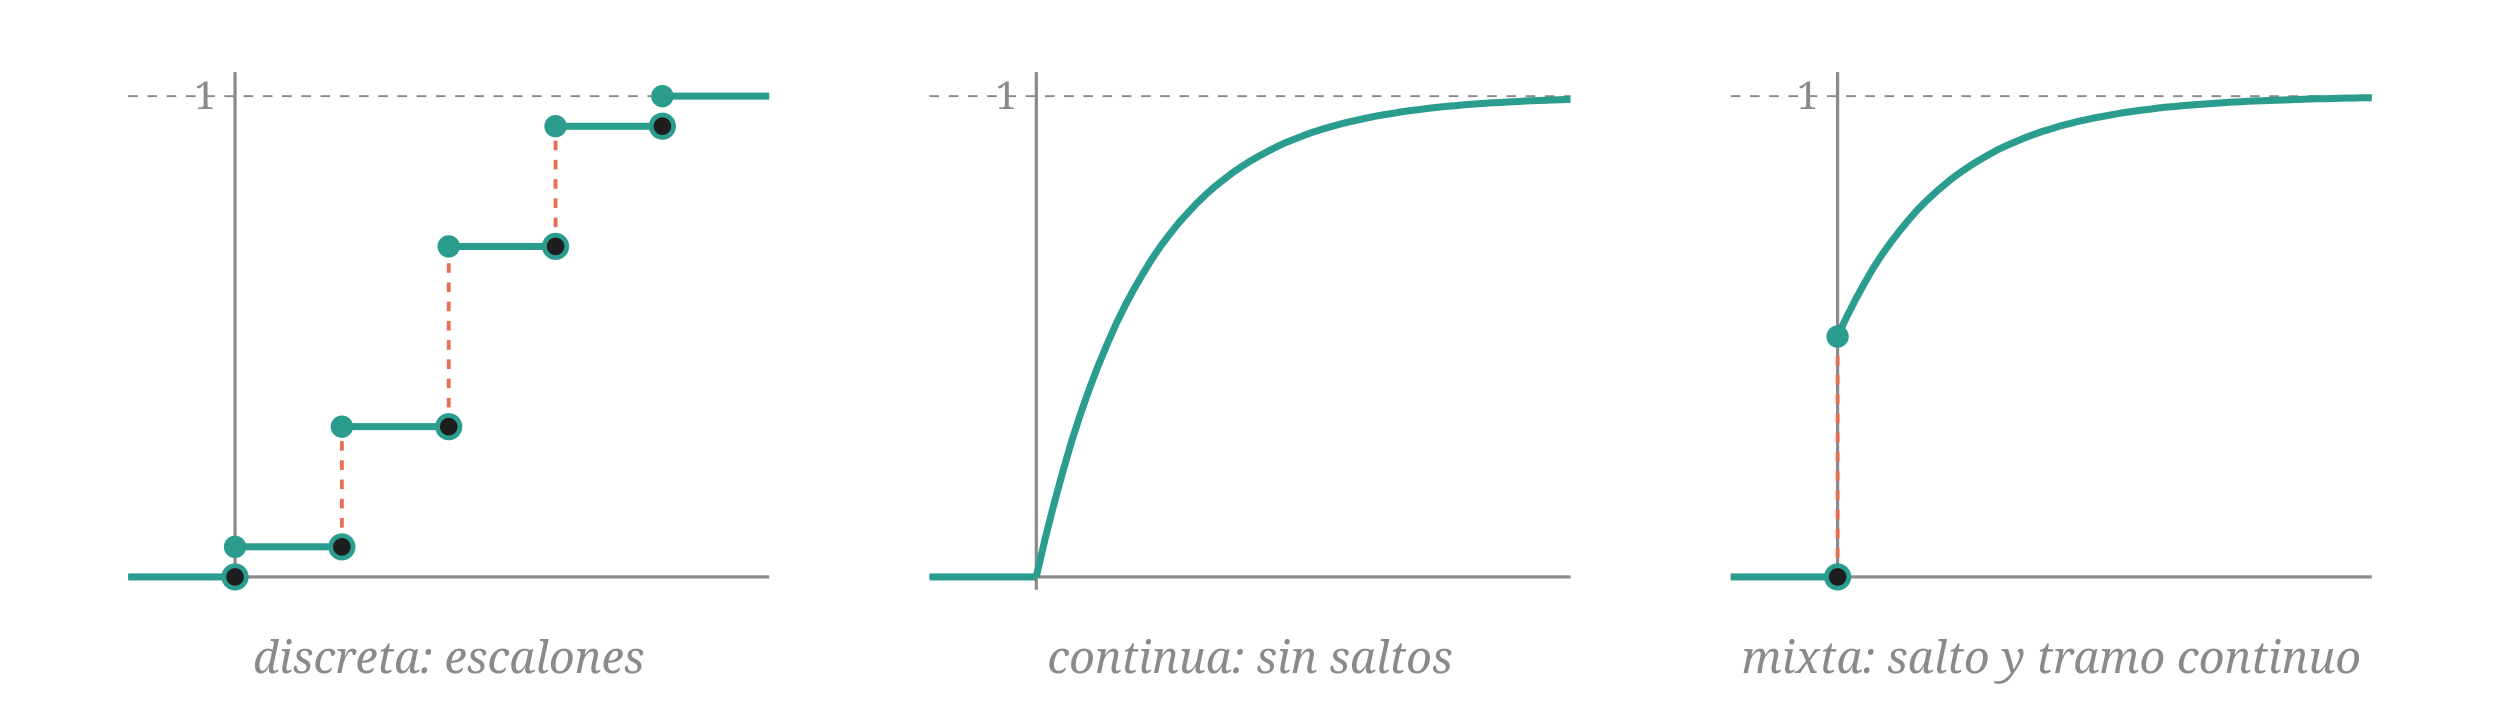
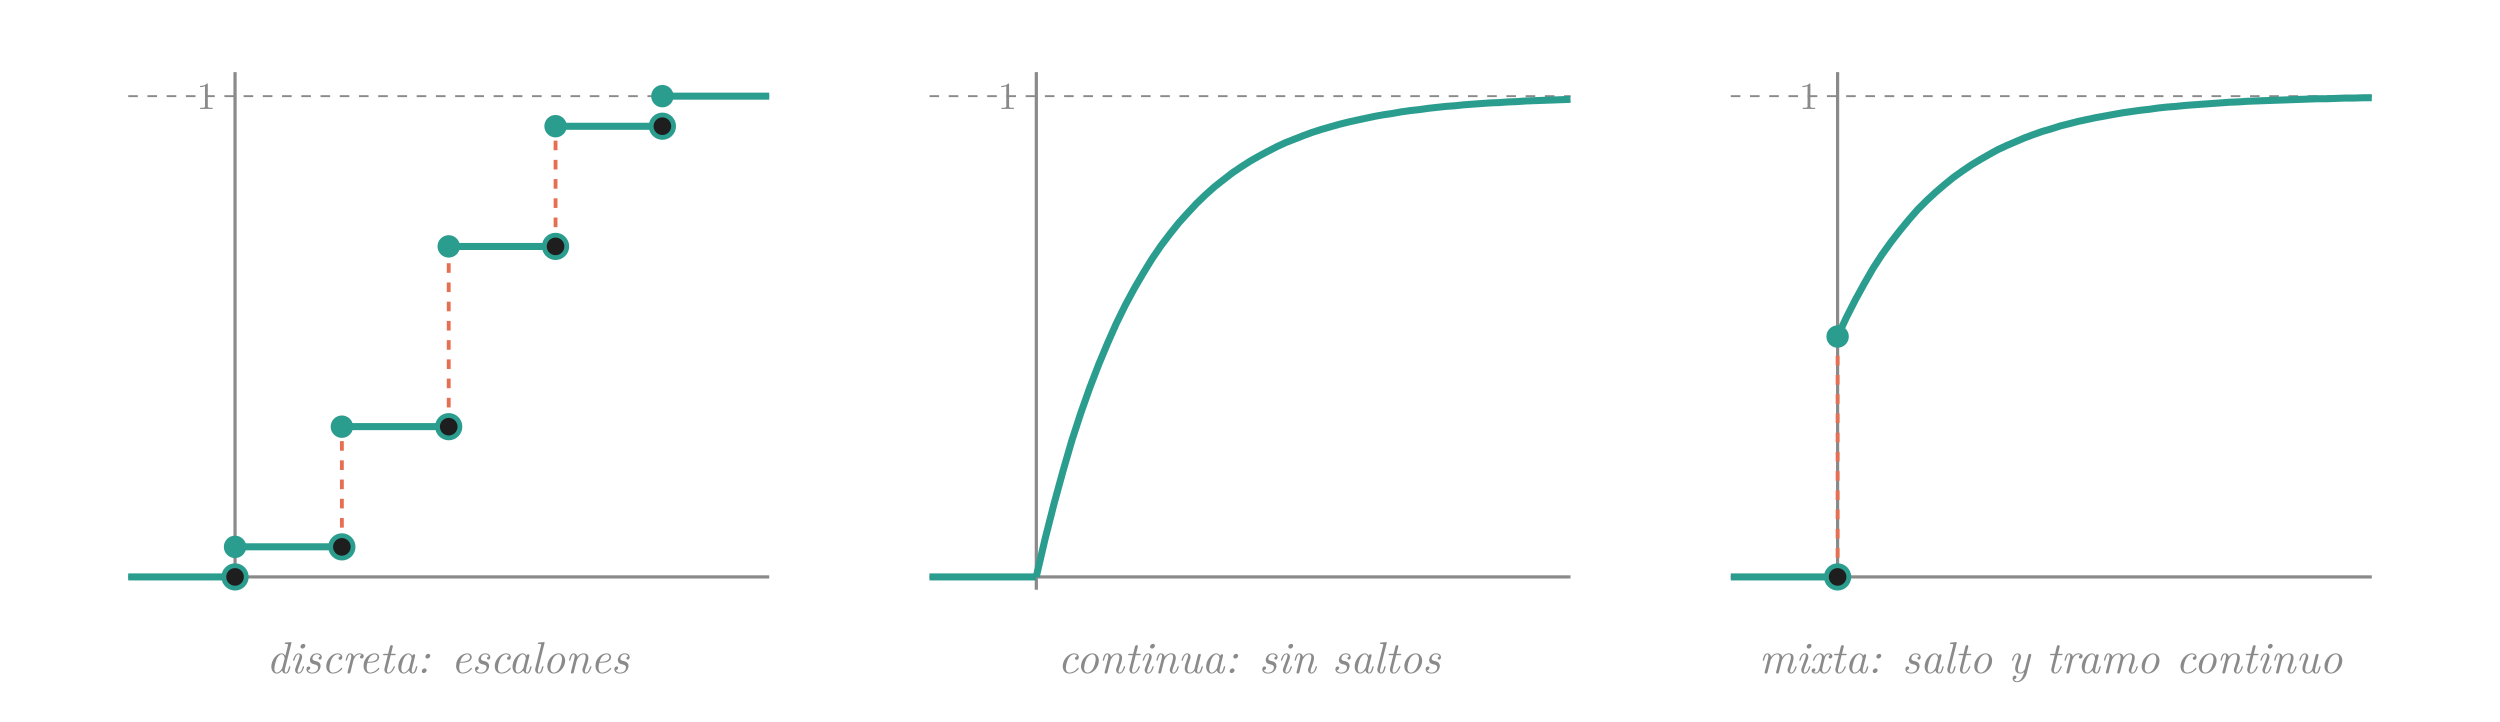
<svg xmlns="http://www.w3.org/2000/svg" viewBox="0 0 780 225" width="100%" style="max-width:780px;font-family:serif">
  <line x1="40" y1="180" x2="240" y2="180" style="stroke:#8a8a8a;stroke-width:1" />
  <line x1="73.333" y1="184" x2="73.333" y2="22.5" style="stroke:#8a8a8a;stroke-width:1" />
  <line x1="40" y1="30" x2="240" y2="30" style="stroke:#8a8a8a;stroke-width:0.6;stroke-dasharray:3 3" />
-   <text x="67.3" y="34.0" text-anchor="end" font-size="12" style="fill:#8a8a8a">1</text>
-   <text x="140.0" y="210.0" text-anchor="middle" font-size="14" font-style="italic" style="fill:#8a8a8a">discreta: escalones</text>
+   <g transform="translate(67.3,34.0) scale(1.200) translate(67.02,65.73)" style="fill:#8a8a8a">
+     <defs>
+       <path id="q0" d="M4.174 0V-.309H3.856C2.959-.309 2.929-.418 2.929-.787V-6.376C2.929-6.615 2.929-6.635 2.7-6.635C2.082-5.998 1.205-5.998 .887-5.998V-5.689C1.086-5.689 1.674-5.689 2.192-5.948V-.787C2.192-.428 2.162-.309 1.265-.309H.946V0C1.295-.03 2.162-.03 2.56-.03S3.826-.03 4.174 0Z" />
+     </defs>
+     <use x="-72" y="-65.726" href="#q0" />
+   </g>
+   <g transform="translate(140.0,210.0) scale(1.400) translate(31.39,65.14)" style="fill:#8a8a8a">
+     <defs>
+       <path id="q1" d="M2.212-.628C2.212-.847 2.052-1.056 1.773-1.056C1.455-1.056 1.126-.757 1.126-.428C1.126-.169 1.305 0 1.564 0C1.903 0 2.212-.329 2.212-.628ZM3.019-3.866C3.019-4.095 2.859-4.294 2.58-4.294C2.242-4.294 1.933-3.975 1.933-3.666C1.933-3.437 2.092-3.238 2.371-3.238C2.71-3.238 3.019-3.557 3.019-3.866Z" />
+       <path id="q2" d="M5.23-1.425C5.23-1.524 5.151-1.524 5.081-1.524C4.961-1.524 4.951-1.514 4.892-1.295C4.752-.737 4.563-.11 4.224-.11C3.965-.11 3.965-.379 3.965-.518C3.965-.588 3.965-.747 4.035-1.026L4.712-3.736C4.752-3.875 4.752-3.895 4.752-3.945C4.752-4.154 4.583-4.204 4.483-4.204C4.164-4.204 4.095-3.866 4.085-3.816C3.895-4.244 3.577-4.403 3.258-4.403C2.152-4.403 .976-2.889 .976-1.435C.976-.588 1.435 .11 2.182 .11C2.54 .11 2.979-.1 3.377-.588C3.487-.1 3.856 .11 4.204 .11C4.573 .11 4.782-.139 4.932-.448C5.111-.827 5.23-1.425 5.23-1.425ZM3.447-1.235C3.367-.917 2.75-.11 2.202-.11C1.733-.11 1.654-.697 1.654-.996C1.654-1.494 1.963-2.66 2.142-3.078C2.391-3.686 2.849-4.184 3.258-4.184C3.696-4.184 3.945-3.666 3.945-3.248C3.945-3.248 3.935-3.178 3.915-3.118L3.447-1.235Z" />
+       <path id="q3" d="M4.663-1.036C4.663-1.086 4.583-1.196 4.503-1.196C4.463-1.196 4.453-1.186 4.374-1.086C3.636-.149 2.75-.11 2.58-.11C2.042-.11 1.793-.558 1.793-1.136C1.793-1.664 2.062-2.71 2.321-3.188C2.68-3.836 3.178-4.184 3.626-4.184C3.736-4.184 4.184-4.164 4.334-3.756C3.836-3.696 3.836-3.268 3.836-3.268C3.836-3.108 3.945-2.949 4.174-2.949C4.443-2.949 4.682-3.168 4.682-3.547C4.682-4.035 4.254-4.403 3.616-4.403C2.381-4.403 1.096-2.989 1.096-1.534C1.096-.548 1.684 .11 2.56 .11C3.836 .11 4.663-.887 4.663-1.036Z" />
+       <path id="q4" d="M5.33-1.425C5.33-1.524 5.25-1.524 5.181-1.524C5.061-1.524 5.051-1.514 4.991-1.295C4.852-.737 4.663-.11 4.324-.11C4.065-.11 4.065-.379 4.065-.518C4.065-.588 4.065-.737 4.125-.976L5.549-6.665C5.559-6.695 5.579-6.795 5.579-6.795C5.579-6.884 5.519-6.914 5.44-6.914C5.41-6.914 5.31-6.904 5.28-6.894L4.294-6.814C4.174-6.804 4.065-6.795 4.065-6.605C4.065-6.496 4.164-6.496 4.304-6.496C4.782-6.496 4.802-6.426 4.802-6.326C4.802-6.296 4.772-6.157 4.772-6.157L4.194-3.826C4.045-4.134 3.776-4.403 3.357-4.403C2.252-4.403 1.076-2.889 1.076-1.435C1.076-.588 1.534 .11 2.281 .11C2.64 .11 3.078-.1 3.477-.588C3.587-.1 3.955 .11 4.304 .11C4.672 .11 4.882-.139 5.031-.448C5.21-.827 5.33-1.425 5.33-1.425ZM3.537-1.215C3.457-.907 2.849-.11 2.301-.11C1.833-.11 1.753-.697 1.753-.996C1.753-1.494 2.062-2.66 2.242-3.078C2.491-3.686 2.949-4.184 3.357-4.184C3.437-4.184 3.666-4.174 3.846-3.895C3.945-3.736 4.045-3.447 4.045-3.258C4.045-3.228 4.035-3.188 4.015-3.128L3.537-1.215Z" />
+       <path id="q5" d="M4.663-1.036C4.663-1.086 4.583-1.196 4.503-1.196C4.463-1.196 4.453-1.186 4.374-1.086C3.636-.149 2.75-.11 2.58-.11C1.933-.11 1.823-.817 1.823-1.205C1.823-1.584 1.923-2.032 1.993-2.301H2.381C2.68-2.301 3.347-2.331 3.826-2.521C4.613-2.839 4.613-3.487 4.613-3.557C4.613-4.015 4.244-4.403 3.606-4.403C2.56-4.403 1.136-3.397 1.136-1.634C1.136-.737 1.614 .11 2.56 .11C3.836 .11 4.663-.887 4.663-1.036ZM4.234-3.577C4.234-2.521 2.59-2.521 2.262-2.521H2.052C2.481-4.154 3.507-4.184 3.606-4.184C4.005-4.184 4.234-3.915 4.234-3.577Z" />
+       <path id="q6" d="M3.298-1.425C3.298-1.524 3.218-1.524 3.148-1.524C3.019-1.524 3.019-1.504 2.979-1.355C2.899-1.066 2.63-.11 2.052-.11C1.973-.11 1.833-.12 1.833-.389C1.833-.648 1.963-.976 2.092-1.345L2.73-3.049C2.829-3.337 2.849-3.417 2.849-3.606C2.849-4.154 2.471-4.403 2.102-4.403C1.166-4.403 .827-2.919 .827-2.869C.827-2.77 .927-2.77 .976-2.77C1.106-2.77 1.116-2.79 1.156-2.929C1.245-3.258 1.504-4.184 2.082-4.184C2.192-4.184 2.301-4.134 2.301-3.905C2.301-3.666 2.192-3.377 2.122-3.188L1.823-2.361L1.455-1.375C1.315-.996 1.275-.887 1.275-.687C1.275-.299 1.514 .11 2.032 .11C2.969 .11 3.298-1.385 3.298-1.425ZM3.567-6.087C3.567-6.296 3.417-6.516 3.118-6.516C2.8-6.516 2.481-6.207 2.481-5.888C2.481-5.669 2.64-5.46 2.929-5.46C3.248-5.46 3.567-5.768 3.567-6.087Z" />
+       <path id="q7" d="M2.79-1.425C2.79-1.524 2.71-1.524 2.64-1.524C2.59-1.524 2.531-1.524 2.501-1.474L2.431-1.225C2.262-.528 2.072-.11 1.793-.11C1.534-.11 1.534-.379 1.534-.518C1.534-.588 1.534-.737 1.594-.976L3.019-6.665C3.029-6.695 3.049-6.795 3.049-6.795C3.049-6.884 2.989-6.914 2.909-6.914C2.879-6.914 2.78-6.904 2.75-6.894L1.763-6.814C1.644-6.804 1.534-6.795 1.534-6.605C1.534-6.496 1.634-6.496 1.773-6.496C2.252-6.496 2.271-6.426 2.271-6.326C2.271-6.296 2.242-6.157 2.242-6.157L.996-1.176C.986-1.136 .936-.936 .936-.787C.936-.259 1.295 .11 1.773 .11C2.152 .11 2.351-.159 2.481-.408C2.65-.757 2.79-1.395 2.79-1.425Z" />
+       <path id="q8" d="M5.838-1.425C5.838-1.524 5.758-1.524 5.689-1.524C5.559-1.524 5.559-1.504 5.519-1.355C5.44-1.086 5.171-.11 4.593-.11C4.384-.11 4.374-.259 4.374-.399C4.374-.648 4.473-.907 4.553-1.146C4.752-1.674 5.161-2.79 5.161-3.367C5.161-4.184 4.613-4.403 4.125-4.403C3.308-4.403 2.829-3.806 2.7-3.616C2.63-4.105 2.291-4.403 1.863-4.403C1.504-4.403 1.305-4.174 1.146-3.875C.956-3.477 .827-2.869 .827-2.869C.827-2.77 .927-2.77 .976-2.77C1.106-2.77 1.116-2.78 1.166-2.999C1.345-3.696 1.534-4.184 1.843-4.184C2.102-4.184 2.102-3.895 2.102-3.786C2.102-3.626 2.072-3.437 2.032-3.278L1.285-.289C1.265-.229 1.255-.179 1.255-.149C1.255-.04 1.335 .11 1.534 .11C1.654 .11 1.823 .04 1.893-.149L2.291-1.743C2.341-1.963 2.401-2.172 2.451-2.391C2.58-2.899 2.58-2.909 2.75-3.198C2.889-3.437 3.337-4.184 4.095-4.184C4.533-4.184 4.553-3.736 4.553-3.527C4.553-2.909 4.115-1.724 3.975-1.325C3.846-.986 3.816-.897 3.816-.687C3.816-.249 4.095 .11 4.573 .11C5.499 .11 5.838-1.375 5.838-1.425Z" />
+       <path id="q9" d="M5.071-2.77C5.071-3.716 4.483-4.403 3.616-4.403C2.381-4.403 1.096-2.989 1.096-1.534C1.096-.508 1.724 .11 2.55 .11C3.786 .11 5.071-1.305 5.071-2.77ZM4.374-3.158C4.374-2.73 4.154-1.704 3.836-1.106C3.547-.558 3.039-.11 2.55-.11C2.162-.11 1.793-.418 1.793-1.136C1.793-1.634 2.052-2.74 2.371-3.278C2.74-3.885 3.218-4.184 3.606-4.184C4.095-4.184 4.374-3.746 4.374-3.158Z" />
+       <path id="q10" d="M4.872-3.776C4.872-4.294 4.224-4.403 3.895-4.403C3.208-4.403 2.849-3.905 2.69-3.686C2.58-4.214 2.192-4.403 1.863-4.403C1.504-4.403 1.305-4.174 1.146-3.875C.956-3.477 .827-2.869 .827-2.869C.827-2.77 .927-2.77 .976-2.77C1.106-2.77 1.116-2.78 1.166-2.999C1.345-3.696 1.534-4.184 1.843-4.184C2.102-4.184 2.102-3.895 2.102-3.786C2.102-3.626 2.072-3.437 2.032-3.278L1.285-.289C1.265-.229 1.255-.179 1.255-.149C1.255-.04 1.335 .11 1.534 .11C1.833 .11 1.903-.179 1.923-.259L2.57-2.869C2.58-2.899 3.029-4.184 3.885-4.184C3.935-4.184 4.214-4.184 4.413-4.045C4.065-3.935 4.035-3.616 4.035-3.567C4.035-3.437 4.125-3.248 4.384-3.248C4.563-3.248 4.872-3.387 4.872-3.776Z" />
+       <path id="q11" d="M3.915-1.564C3.915-2.431 3.138-2.61 2.73-2.7C2.451-2.76 2.092-2.839 2.092-3.268C2.092-3.507 2.301-4.184 3.098-4.184C3.367-4.184 3.736-4.085 3.846-3.696C3.527-3.656 3.447-3.387 3.447-3.288C3.447-3.178 3.507-3.009 3.746-3.009C3.915-3.009 4.174-3.128 4.174-3.557C4.174-4.015 3.766-4.403 3.108-4.403C1.943-4.403 1.534-3.447 1.534-2.929C1.534-2.162 2.182-2.022 2.461-1.963C2.899-1.863 3.347-1.763 3.347-1.225C3.347-.907 3.078-.11 2.052-.11C1.833-.11 1.255-.159 1.096-.667C1.604-.717 1.604-1.156 1.604-1.156C1.604-1.345 1.474-1.474 1.265-1.474C1.036-1.474 .757-1.305 .757-.857C.757-.249 1.335 .11 2.042 .11C3.537 .11 3.915-1.106 3.915-1.564Z" />
+       <path id="q12" d="M3.547-1.425C3.547-1.524 3.467-1.524 3.397-1.524C3.278-1.524 3.278-1.514 3.198-1.335C3.019-.857 2.62-.11 2.052-.11C1.783-.11 1.783-.359 1.783-.518C1.783-.588 1.783-.747 1.853-1.026L2.59-3.985H3.437C3.606-3.985 3.716-3.985 3.716-4.174C3.716-4.294 3.626-4.294 3.467-4.294H2.67L3.039-5.768C3.078-5.908 3.078-5.928 3.078-5.978C3.078-6.187 2.909-6.237 2.809-6.237C2.56-6.237 2.461-6.027 2.421-5.878L2.032-4.294H1.186C1.016-4.294 .907-4.294 .907-4.105C.907-3.985 .996-3.985 1.156-3.985H1.953L1.235-1.126C1.225-1.086 1.186-.927 1.186-.787C1.186-.289 1.514 .11 2.032 .11C3.039 .11 3.547-1.375 3.547-1.425Z" />
+     </defs>
+     <use x="-72" y="-65.137" href="#q4" />
+     <use x="-66.908" y="-65.137" href="#q6" />
+     <use x="-63.853" y="-65.137" href="#q11" />
+     <use x="-59.779" y="-65.137" href="#q3" />
+     <use x="-55.196" y="-65.137" href="#q10" />
+     <use x="-51.505" y="-65.137" href="#q5" />
+     <use x="-46.922" y="-65.137" href="#q12" />
+     <use x="-43.612" y="-65.137" href="#q2" />
+     <use x="-38.52" y="-65.137" href="#q1" />
+     <use x="-30.882" y="-65.137" href="#q5" />
+     <use x="-26.299" y="-65.137" href="#q11" />
+     <use x="-22.226" y="-65.137" href="#q3" />
+     <use x="-18.152" y="-65.137" href="#q2" />
+     <use x="-13.06" y="-65.137" href="#q7" />
+     <use x="-10.514" y="-65.137" href="#q9" />
+     <use x="-5.422" y="-65.137" href="#q8" />
+     <use x=".179" y="-65.137" href="#q5" />
+     <use x="4.762" y="-65.137" href="#q11" />
+   </g>
  <polyline points="40.0,180.0 40.6,180.0 41.1,180.0 41.7,180.0 42.2,180.0 42.8,180.0 43.3,180.0 43.9,180.0 44.4,180.0 45.0,180.0 45.6,180.0 46.1,180.0 46.7,180.0 47.2,180.0 47.8,180.0 48.3,180.0 48.9,180.0 49.4,180.0 50.0,180.0 50.6,180.0 51.1,180.0 51.7,180.0 52.2,180.0 52.8,180.0 53.3,180.0 53.9,180.0 54.4,180.0 55.0,180.0 55.6,180.0 56.1,180.0 56.7,180.0 57.2,180.0 57.8,180.0 58.3,180.0 58.9,180.0 59.4,180.0 60.0,180.0 60.6,180.0 61.1,180.0 61.7,180.0 62.2,180.0 62.8,180.0 63.3,180.0 63.9,180.0 64.4,180.0 65.0,180.0 65.6,180.0 66.1,180.0 66.7,180.0 67.2,180.0 67.8,180.0 68.3,180.0 68.9,180.0 69.4,180.0 70.0,180.0 70.6,180.0 71.1,180.0 71.7,180.0 72.2,180.0 72.8,180.0 73.3,180.0" style="fill:none;stroke:#2a9d8f;stroke-width:2.2" />
  <polyline points="73.3,170.6 73.9,170.6 74.4,170.6 75.0,170.6 75.6,170.6 76.1,170.6 76.7,170.6 77.2,170.6 77.8,170.6 78.3,170.6 78.9,170.6 79.4,170.6 80.0,170.6 80.6,170.6 81.1,170.6 81.7,170.6 82.2,170.6 82.8,170.6 83.3,170.6 83.9,170.6 84.4,170.6 85.0,170.6 85.6,170.6 86.1,170.6 86.7,170.6 87.2,170.6 87.8,170.6 88.3,170.6 88.9,170.6 89.4,170.6 90.0,170.6 90.6,170.6 91.1,170.6 91.7,170.6 92.2,170.6 92.8,170.6 93.3,170.6 93.9,170.6 94.4,170.6 95.0,170.6 95.6,170.6 96.1,170.6 96.7,170.6 97.2,170.6 97.8,170.6 98.3,170.6 98.9,170.6 99.4,170.6 100.0,170.6 100.6,170.6 101.1,170.6 101.7,170.6 102.2,170.6 102.8,170.6 103.3,170.6 103.9,170.6 104.4,170.6 105.0,170.6 105.6,170.6 106.1,170.6 106.7,170.6" style="fill:none;stroke:#2a9d8f;stroke-width:2.2" />
  <polyline points="106.7,133.1 107.2,133.1 107.8,133.1 108.3,133.1 108.9,133.1 109.4,133.1 110.0,133.1 110.6,133.1 111.1,133.1 111.7,133.1 112.2,133.1 112.8,133.1 113.3,133.1 113.9,133.1 114.4,133.1 115.0,133.1 115.6,133.1 116.1,133.1 116.7,133.1 117.2,133.1 117.8,133.1 118.3,133.1 118.9,133.1 119.4,133.1 120.0,133.1 120.6,133.1 121.1,133.1 121.7,133.1 122.2,133.1 122.8,133.1 123.3,133.1 123.9,133.1 124.4,133.1 125.0,133.1 125.6,133.1 126.1,133.1 126.7,133.1 127.2,133.1 127.8,133.1 128.3,133.1 128.9,133.1 129.4,133.1 130.0,133.1 130.6,133.1 131.1,133.1 131.7,133.1 132.2,133.1 132.8,133.1 133.3,133.1 133.9,133.1 134.4,133.1 135.0,133.1 135.6,133.1 136.1,133.1 136.7,133.1 137.2,133.1 137.8,133.1 138.3,133.1 138.9,133.1 139.4,133.1 140.0,133.1" style="fill:none;stroke:#2a9d8f;stroke-width:2.2" />
  <polyline points="140.0,76.9 140.6,76.9 141.1,76.9 141.7,76.9 142.2,76.9 142.8,76.9 143.3,76.9 143.9,76.9 144.4,76.9 145.0,76.9 145.6,76.9 146.1,76.9 146.7,76.9 147.2,76.9 147.8,76.9 148.3,76.9 148.9,76.9 149.4,76.9 150.0,76.9 150.6,76.9 151.1,76.9 151.7,76.9 152.2,76.9 152.8,76.9 153.3,76.9 153.9,76.9 154.4,76.9 155.0,76.9 155.6,76.9 156.1,76.9 156.7,76.9 157.2,76.9 157.8,76.9 158.3,76.9 158.9,76.9 159.4,76.9 160.0,76.9 160.6,76.9 161.1,76.9 161.7,76.9 162.2,76.9 162.8,76.9 163.3,76.9 163.9,76.9 164.4,76.9 165.0,76.9 165.6,76.9 166.1,76.9 166.7,76.9 167.2,76.9 167.8,76.9 168.3,76.9 168.9,76.9 169.4,76.9 170.0,76.9 170.6,76.9 171.1,76.9 171.7,76.9 172.2,76.9 172.8,76.9 173.3,76.9" style="fill:none;stroke:#2a9d8f;stroke-width:2.2" />
  <polyline points="173.3,39.4 173.9,39.4 174.4,39.4 175.0,39.4 175.6,39.4 176.1,39.4 176.7,39.4 177.2,39.4 177.8,39.4 178.3,39.4 178.9,39.4 179.4,39.4 180.0,39.4 180.6,39.4 181.1,39.4 181.7,39.4 182.2,39.4 182.8,39.4 183.3,39.4 183.9,39.4 184.4,39.4 185.0,39.4 185.6,39.4 186.1,39.4 186.7,39.4 187.2,39.4 187.8,39.4 188.3,39.4 188.9,39.4 189.4,39.4 190.0,39.4 190.6,39.4 191.1,39.4 191.7,39.4 192.2,39.4 192.8,39.4 193.3,39.4 193.9,39.4 194.4,39.4 195.0,39.4 195.6,39.4 196.1,39.4 196.7,39.4 197.2,39.4 197.8,39.4 198.3,39.4 198.9,39.4 199.4,39.4 200.0,39.4 200.6,39.4 201.1,39.4 201.7,39.4 202.2,39.4 202.8,39.4 203.3,39.4 203.9,39.4 204.4,39.4 205.0,39.4 205.6,39.4 206.1,39.4 206.7,39.4" style="fill:none;stroke:#2a9d8f;stroke-width:2.2" />
  <polyline points="206.7,30.0 207.2,30.0 207.8,30.0 208.3,30.0 208.9,30.0 209.4,30.0 210.0,30.0 210.6,30.0 211.1,30.0 211.7,30.0 212.2,30.0 212.8,30.0 213.3,30.0 213.9,30.0 214.4,30.0 215.0,30.0 215.6,30.0 216.1,30.0 216.7,30.0 217.2,30.0 217.8,30.0 218.3,30.0 218.9,30.0 219.4,30.0 220.0,30.0 220.6,30.0 221.1,30.0 221.7,30.0 222.2,30.0 222.8,30.0 223.3,30.0 223.9,30.0 224.4,30.0 225.0,30.0 225.6,30.0 226.1,30.0 226.7,30.0 227.2,30.0 227.8,30.0 228.3,30.0 228.9,30.0 229.4,30.0 230.0,30.0 230.6,30.0 231.1,30.0 231.7,30.0 232.2,30.0 232.8,30.0 233.3,30.0 233.9,30.0 234.4,30.0 235.0,30.0 235.6,30.0 236.1,30.0 236.7,30.0 237.2,30.0 237.8,30.0 238.3,30.0 238.9,30.0 239.4,30.0 240.0,30.0" style="fill:none;stroke:#2a9d8f;stroke-width:2.2" />
  <line x1="73.333" y1="180" x2="73.333" y2="170.625" style="stroke:#e76f51;stroke-width:1.2;stroke-dasharray:3 3" />
  <circle cx="73.333" cy="180" r="3.5" style="fill:#1e1e1e;stroke:#2a9d8f;stroke-width:1.5" />
  <circle cx="73.333" cy="170.625" r="3.5" style="fill:#2a9d8f" />
  <line x1="106.667" y1="170.625" x2="106.667" y2="133.125" style="stroke:#e76f51;stroke-width:1.2;stroke-dasharray:3 3" />
  <circle cx="106.667" cy="170.625" r="3.5" style="fill:#1e1e1e;stroke:#2a9d8f;stroke-width:1.5" />
  <circle cx="106.667" cy="133.125" r="3.5" style="fill:#2a9d8f" />
  <line x1="140.0" y1="133.125" x2="140.0" y2="76.875" style="stroke:#e76f51;stroke-width:1.2;stroke-dasharray:3 3" />
  <circle cx="140.0" cy="133.125" r="3.5" style="fill:#1e1e1e;stroke:#2a9d8f;stroke-width:1.5" />
  <circle cx="140.0" cy="76.875" r="3.5" style="fill:#2a9d8f" />
  <line x1="173.333" y1="76.875" x2="173.333" y2="39.375" style="stroke:#e76f51;stroke-width:1.2;stroke-dasharray:3 3" />
  <circle cx="173.333" cy="76.875" r="3.5" style="fill:#1e1e1e;stroke:#2a9d8f;stroke-width:1.5" />
  <circle cx="173.333" cy="39.375" r="3.5" style="fill:#2a9d8f" />
  <line x1="206.667" y1="39.375" x2="206.667" y2="30" style="stroke:#e76f51;stroke-width:1.2;stroke-dasharray:3 3" />
  <circle cx="206.667" cy="39.375" r="3.5" style="fill:#1e1e1e;stroke:#2a9d8f;stroke-width:1.5" />
  <circle cx="206.667" cy="30" r="3.5" style="fill:#2a9d8f" />
  <line x1="290" y1="180" x2="490" y2="180" style="stroke:#8a8a8a;stroke-width:1" />
  <line x1="323.333" y1="184" x2="323.333" y2="22.5" style="stroke:#8a8a8a;stroke-width:1" />
  <line x1="290" y1="30" x2="490" y2="30" style="stroke:#8a8a8a;stroke-width:0.6;stroke-dasharray:3 3" />
-   <text x="317.3" y="34.0" text-anchor="end" font-size="12" style="fill:#8a8a8a">1</text>
-   <text x="390.0" y="210.0" text-anchor="middle" font-size="14" font-style="italic" style="fill:#8a8a8a">continua: sin saltos</text>
+   <g transform="translate(317.3,34.0) scale(1.200) translate(67.02,65.73)" style="fill:#8a8a8a">
+     <use x="-72" y="-65.726" href="#q0" />
+   </g>
+   <g transform="translate(390.0,210.0) scale(1.400) translate(29.17,65.14)" style="fill:#8a8a8a">
+     <defs>
+       <path id="q13" d="M5.589-1.425C5.589-1.524 5.509-1.524 5.44-1.524C5.32-1.524 5.31-1.514 5.25-1.295C5.111-.737 4.922-.11 4.583-.11C4.324-.11 4.324-.379 4.324-.518C4.324-.588 4.324-.747 4.394-1.026L5.111-3.895C5.131-3.955 5.141-4.005 5.141-4.035C5.141-4.144 5.061-4.294 4.862-4.294C4.563-4.294 4.493-4.005 4.473-3.925L3.746-1.016C3.696-.837 3.696-.817 3.606-.687C3.417-.408 3.128-.11 2.69-.11C2.242-.11 2.152-.548 2.152-.877C2.152-1.484 2.481-2.381 2.73-3.059C2.809-3.268 2.859-3.407 2.859-3.597C2.859-4.095 2.531-4.403 2.102-4.403C1.176-4.403 .827-2.929 .827-2.869C.827-2.77 .927-2.77 .976-2.77C1.106-2.77 1.116-2.79 1.156-2.929C1.235-3.238 1.504-4.184 2.082-4.184C2.192-4.184 2.301-4.154 2.301-3.895C2.301-3.656 2.202-3.387 2.062-2.999C1.803-2.301 1.544-1.564 1.544-1.046C1.544-.179 2.122 .11 2.66 .11C3.188 .11 3.527-.189 3.766-.488C3.945 .05 4.374 .11 4.563 .11C4.932 .11 5.141-.139 5.29-.448C5.469-.827 5.589-1.425 5.589-1.425Z" />
+     </defs>
+     <use x="-72" y="-65.137" href="#q3" />
+     <use x="-67.926" y="-65.137" href="#q9" />
+     <use x="-62.834" y="-65.137" href="#q8" />
+     <use x="-57.234" y="-65.137" href="#q12" />
+     <use x="-53.924" y="-65.137" href="#q6" />
+     <use x="-50.868" y="-65.137" href="#q8" />
+     <use x="-45.267" y="-65.137" href="#q13" />
+     <use x="-39.921" y="-65.137" href="#q2" />
+     <use x="-34.829" y="-65.137" href="#q1" />
+     <use x="-27.191" y="-65.137" href="#q11" />
+     <use x="-23.117" y="-65.137" href="#q6" />
+     <use x="-20.062" y="-65.137" href="#q8" />
+     <use x="-10.897" y="-65.137" href="#q11" />
+     <use x="-6.823" y="-65.137" href="#q2" />
+     <use x="-1.731" y="-65.137" href="#q7" />
+     <use x=".815" y="-65.137" href="#q12" />
+     <use x="4.125" y="-65.137" href="#q9" />
+     <use x="9.217" y="-65.137" href="#q11" />
+   </g>
  <polyline points="290.0,180.0 290.6,180.0 291.1,180.0 291.7,180.0 292.2,180.0 292.8,180.0 293.3,180.0 293.9,180.0 294.4,180.0 295.0,180.0 295.6,180.0 296.1,180.0 296.7,180.0 297.2,180.0 297.8,180.0 298.3,180.0 298.9,180.0 299.4,180.0 300.0,180.0 300.6,180.0 301.1,180.0 301.7,180.0 302.2,180.0 302.8,180.0 303.3,180.0 303.9,180.0 304.4,180.0 305.0,180.0 305.6,180.0 306.1,180.0 306.7,180.0 307.2,180.0 307.8,180.0 308.3,180.0 308.9,180.0 309.4,180.0 310.0,180.0 310.6,180.0 311.1,180.0 311.7,180.0 312.2,180.0 312.8,180.0 313.3,180.0 313.9,180.0 314.4,180.0 315.0,180.0 315.6,180.0 316.1,180.0 316.7,180.0 317.2,180.0 317.8,180.0 318.3,180.0 318.9,180.0 319.4,180.0 320.0,180.0 320.6,180.0 321.1,180.0 321.7,180.0 322.2,180.0 322.8,180.0 323.3,180.0" style="fill:none;stroke:#2a9d8f;stroke-width:2.2" />
  <polyline points="323.3,180.0 326.1,168.0 328.9,157.0 331.7,146.8 334.4,137.5 337.2,128.9 340.0,121.0 342.8,113.7 345.6,107.0 348.3,100.9 351.1,95.2 353.9,90.0 356.7,85.2 359.4,80.8 362.2,76.7 365.0,73.0 367.8,69.5 370.6,66.4 373.3,63.5 376.1,60.8 378.9,58.3 381.7,56.1 384.4,54.0 387.2,52.1 390.0,50.3 392.8,48.7 395.6,47.2 398.3,45.8 401.1,44.5 403.9,43.4 406.7,42.3 409.4,41.3 412.2,40.4 415.0,39.6 417.8,38.8 420.6,38.1 423.3,37.5 426.1,36.9 428.9,36.3 431.7,35.8 434.4,35.4 437.2,34.9 440.0,34.5 442.8,34.2 445.6,33.8 448.3,33.5 451.1,33.2 453.9,33.0 456.7,32.7 459.4,32.5 462.2,32.3 465.0,32.1 467.8,32.0 470.6,31.8 473.3,31.7 476.1,31.5 478.9,31.4 481.7,31.3 484.4,31.2 487.2,31.1 490.0,31.0" style="fill:none;stroke:#2a9d8f;stroke-width:2.2" />
  <line x1="540" y1="180" x2="740" y2="180" style="stroke:#8a8a8a;stroke-width:1" />
  <line x1="573.333" y1="184" x2="573.333" y2="22.5" style="stroke:#8a8a8a;stroke-width:1" />
  <line x1="540" y1="30" x2="740" y2="30" style="stroke:#8a8a8a;stroke-width:0.6;stroke-dasharray:3 3" />
-   <text x="567.3" y="34.0" text-anchor="end" font-size="12" style="fill:#8a8a8a">1</text>
-   <text x="640.0" y="210.0" text-anchor="middle" font-size="14" font-style="italic" style="fill:#8a8a8a">mixta: salto y tramo continuo</text>
+   <g transform="translate(567.3,34.0) scale(1.200) translate(67.02,65.73)" style="fill:#8a8a8a">
+     <use x="-72" y="-65.726" href="#q0" />
+   </g>
+   <g transform="translate(640.0,210.0) scale(1.400) translate(6.86,65.14)" style="fill:#8a8a8a">
+     <defs>
+       <path id="q14" d="M8.389-1.425C8.389-1.524 8.309-1.524 8.239-1.524C8.11-1.524 8.11-1.504 8.07-1.355C7.99-1.086 7.721-.11 7.143-.11C6.934-.11 6.924-.259 6.924-.399C6.924-.648 7.024-.907 7.103-1.146C7.303-1.674 7.711-2.79 7.711-3.367C7.711-4.204 7.133-4.403 6.665-4.403C5.968-4.403 5.469-3.965 5.171-3.527C5.091-4.214 4.573-4.403 4.125-4.403C3.527-4.403 3.039-4.075 2.7-3.616C2.63-4.105 2.291-4.403 1.863-4.403C1.504-4.403 1.305-4.174 1.146-3.875C.956-3.477 .827-2.869 .827-2.869C.827-2.77 .927-2.77 .976-2.77C1.106-2.77 1.116-2.78 1.166-2.999C1.345-3.696 1.534-4.184 1.843-4.184C2.102-4.184 2.102-3.895 2.102-3.786C2.102-3.626 2.072-3.437 2.032-3.278L1.285-.289C1.265-.229 1.255-.179 1.255-.149C1.255-.04 1.335 .11 1.534 .11C1.654 .11 1.823 .04 1.893-.149L2.291-1.743C2.341-1.963 2.401-2.172 2.451-2.391C2.58-2.879 2.58-2.899 2.7-3.108C2.989-3.606 3.417-4.184 4.105-4.184C4.563-4.184 4.563-3.676 4.563-3.527C4.563-3.258 4.493-2.969 4.473-2.879L3.826-.289C3.806-.229 3.796-.179 3.796-.149C3.796-.04 3.875 .11 4.075 .11C4.194 .11 4.364 .04 4.433-.149L4.832-1.743C4.882-1.963 4.941-2.172 4.991-2.391C5.121-2.879 5.121-2.899 5.24-3.108C5.529-3.606 5.958-4.184 6.645-4.184C7.103-4.184 7.103-3.676 7.103-3.527C7.103-2.909 6.665-1.724 6.526-1.325C6.396-.986 6.366-.897 6.366-.687C6.366-.249 6.645 .11 7.123 .11C8.05 .11 8.389-1.375 8.389-1.425Z" />
+       <path id="q15" d="M4.862-1.425C4.862-1.524 4.782-1.524 4.712-1.524C4.593-1.524 4.583-1.514 4.533-1.355C4.264-.498 3.766-.11 3.347-.11C3.148-.11 2.879-.229 2.879-.747C2.879-.986 2.989-1.415 3.068-1.753L3.407-3.118C3.547-3.636 3.816-4.184 4.284-4.184C4.314-4.184 4.563-4.184 4.722-4.045C4.324-3.945 4.324-3.567 4.324-3.567C4.324-3.437 4.413-3.248 4.672-3.248C4.852-3.248 5.161-3.387 5.161-3.776C5.161-4.284 4.583-4.403 4.294-4.403C3.746-4.403 3.417-3.915 3.318-3.726C3.098-4.324 2.61-4.403 2.361-4.403C1.365-4.403 .827-3.098 .827-2.869C.827-2.77 .927-2.77 .976-2.77C1.106-2.77 1.106-2.78 1.156-2.939C1.425-3.796 1.943-4.184 2.341-4.184C2.63-4.184 2.819-3.955 2.819-3.557C2.819-3.318 2.7-2.829 2.61-2.461L2.381-1.554C2.222-.907 2.012-.11 1.415-.11C1.385-.11 1.146-.11 .976-.249C1.275-.329 1.365-.578 1.365-.727C1.365-.986 1.156-1.046 1.026-1.046C.777-1.046 .528-.837 .528-.508C.528-.12 .946 .11 1.405 .11C1.883 .11 2.212-.269 2.381-.568C2.58 0 3.068 .11 3.328 .11C4.354 .11 4.862-1.225 4.862-1.425Z" />
+       <path id="q16" d="M4.134 .03L5.111-3.895C5.121-3.955 5.141-4.005 5.141-4.035C5.141-4.144 5.061-4.294 4.862-4.294C4.563-4.294 4.493-4.005 4.473-3.925L3.746-.996C3.676-.707 3.278-.11 2.69-.11C2.242-.11 2.152-.548 2.152-.877C2.152-1.484 2.481-2.381 2.73-3.059C2.809-3.268 2.859-3.407 2.859-3.597C2.859-4.095 2.531-4.403 2.102-4.403C1.176-4.403 .827-2.929 .827-2.869C.827-2.77 .927-2.77 .976-2.77C1.106-2.77 1.116-2.79 1.156-2.929C1.235-3.238 1.504-4.184 2.082-4.184C2.192-4.184 2.301-4.154 2.301-3.895C2.301-3.656 2.202-3.387 2.062-2.999C1.803-2.301 1.544-1.564 1.544-1.046C1.544-.179 2.122 .11 2.66 .11C3.118 .11 3.427-.13 3.557-.259C3.178 1.385 2.441 1.823 1.943 1.823C1.465 1.823 1.325 1.445 1.325 1.395C1.325 1.395 1.335 1.375 1.405 1.365C1.714 1.315 1.833 1.046 1.833 .887C1.833 .677 1.674 .568 1.494 .568C1.375 .568 .986 .628 .986 1.186C.986 1.704 1.395 2.042 1.943 2.042C2.979 2.042 3.885 1.016 4.134 .03Z" />
+     </defs>
+     <use x="-72" y="-65.137" href="#q14" />
+     <use x="-63.853" y="-65.137" href="#q6" />
+     <use x="-60.797" y="-65.137" href="#q15" />
+     <use x="-56.176" y="-65.137" href="#q12" />
+     <use x="-52.866" y="-65.137" href="#q2" />
+     <use x="-47.774" y="-65.137" href="#q1" />
+     <use x="-40.136" y="-65.137" href="#q11" />
+     <use x="-36.062" y="-65.137" href="#q2" />
+     <use x="-30.97" y="-65.137" href="#q7" />
+     <use x="-28.424" y="-65.137" href="#q12" />
+     <use x="-25.115" y="-65.137" href="#q9" />
+     <use x="-16.458" y="-65.137" href="#q16" />
+     <use x="-8.056" y="-65.137" href="#q12" />
+     <use x="-4.747" y="-65.137" href="#q10" />
+     <use x="-1.055" y="-65.137" href="#q2" />
+     <use x="4.037" y="-65.137" href="#q14" />
+     <use x="12.184" y="-65.137" href="#q9" />
+     <use x="20.841" y="-65.137" href="#q3" />
+     <use x="24.914" y="-65.137" href="#q9" />
+     <use x="30.006" y="-65.137" href="#q8" />
+     <use x="35.607" y="-65.137" href="#q12" />
+     <use x="38.917" y="-65.137" href="#q6" />
+     <use x="41.972" y="-65.137" href="#q8" />
+     <use x="47.573" y="-65.137" href="#q13" />
+     <use x="52.92" y="-65.137" href="#q9" />
+   </g>
  <polyline points="540.0,180.0 540.6,180.0 541.1,180.0 541.7,180.0 542.2,180.0 542.8,180.0 543.3,180.0 543.9,180.0 544.4,180.0 545.0,180.0 545.6,180.0 546.1,180.0 546.7,180.0 547.2,180.0 547.8,180.0 548.3,180.0 548.9,180.0 549.4,180.0 550.0,180.0 550.6,180.0 551.1,180.0 551.7,180.0 552.2,180.0 552.8,180.0 553.3,180.0 553.9,180.0 554.4,180.0 555.0,180.0 555.6,180.0 556.1,180.0 556.7,180.0 557.2,180.0 557.8,180.0 558.3,180.0 558.9,180.0 559.4,180.0 560.0,180.0 560.6,180.0 561.1,180.0 561.7,180.0 562.2,180.0 562.8,180.0 563.3,180.0 563.9,180.0 564.4,180.0 565.0,180.0 565.6,180.0 566.1,180.0 566.7,180.0 567.2,180.0 567.8,180.0 568.3,180.0 568.9,180.0 569.4,180.0 570.0,180.0 570.6,180.0 571.1,180.0 571.7,180.0 572.2,180.0 572.8,180.0 573.3,180.0" style="fill:none;stroke:#2a9d8f;stroke-width:2.2" />
  <polyline points="573.3,105.0 576.1,99.0 578.9,93.5 581.7,88.4 584.4,83.7 587.2,79.4 590.0,75.5 592.8,71.9 595.6,68.5 598.3,65.4 601.1,62.6 603.9,60.0 606.7,57.6 609.4,55.4 612.2,53.4 615.0,51.5 617.8,49.8 620.6,48.2 623.3,46.7 626.1,45.4 628.9,44.2 631.7,43.0 634.4,42.0 637.2,41.0 640.0,40.2 642.8,39.3 645.6,38.6 648.3,37.9 651.1,37.3 653.9,36.7 656.7,36.2 659.4,35.7 662.2,35.2 665.0,34.8 667.8,34.4 670.6,34.1 673.3,33.7 676.1,33.4 678.9,33.2 681.7,32.9 684.4,32.7 687.2,32.5 690.0,32.3 692.8,32.1 695.6,31.9 698.3,31.8 701.1,31.6 703.9,31.5 706.7,31.4 709.4,31.3 712.2,31.2 715.0,31.1 717.8,31.0 720.6,30.9 723.3,30.8 726.1,30.8 728.9,30.7 731.7,30.6 734.4,30.6 737.2,30.5 740.0,30.5" style="fill:none;stroke:#2a9d8f;stroke-width:2.2" />
  <line x1="573.333" y1="180" x2="573.333" y2="105.0" style="stroke:#e76f51;stroke-width:1.2;stroke-dasharray:3 3" />
  <circle cx="573.333" cy="180" r="3.5" style="fill:#1e1e1e;stroke:#2a9d8f;stroke-width:1.5" />
  <circle cx="573.333" cy="105.0" r="3.5" style="fill:#2a9d8f" />
</svg>
